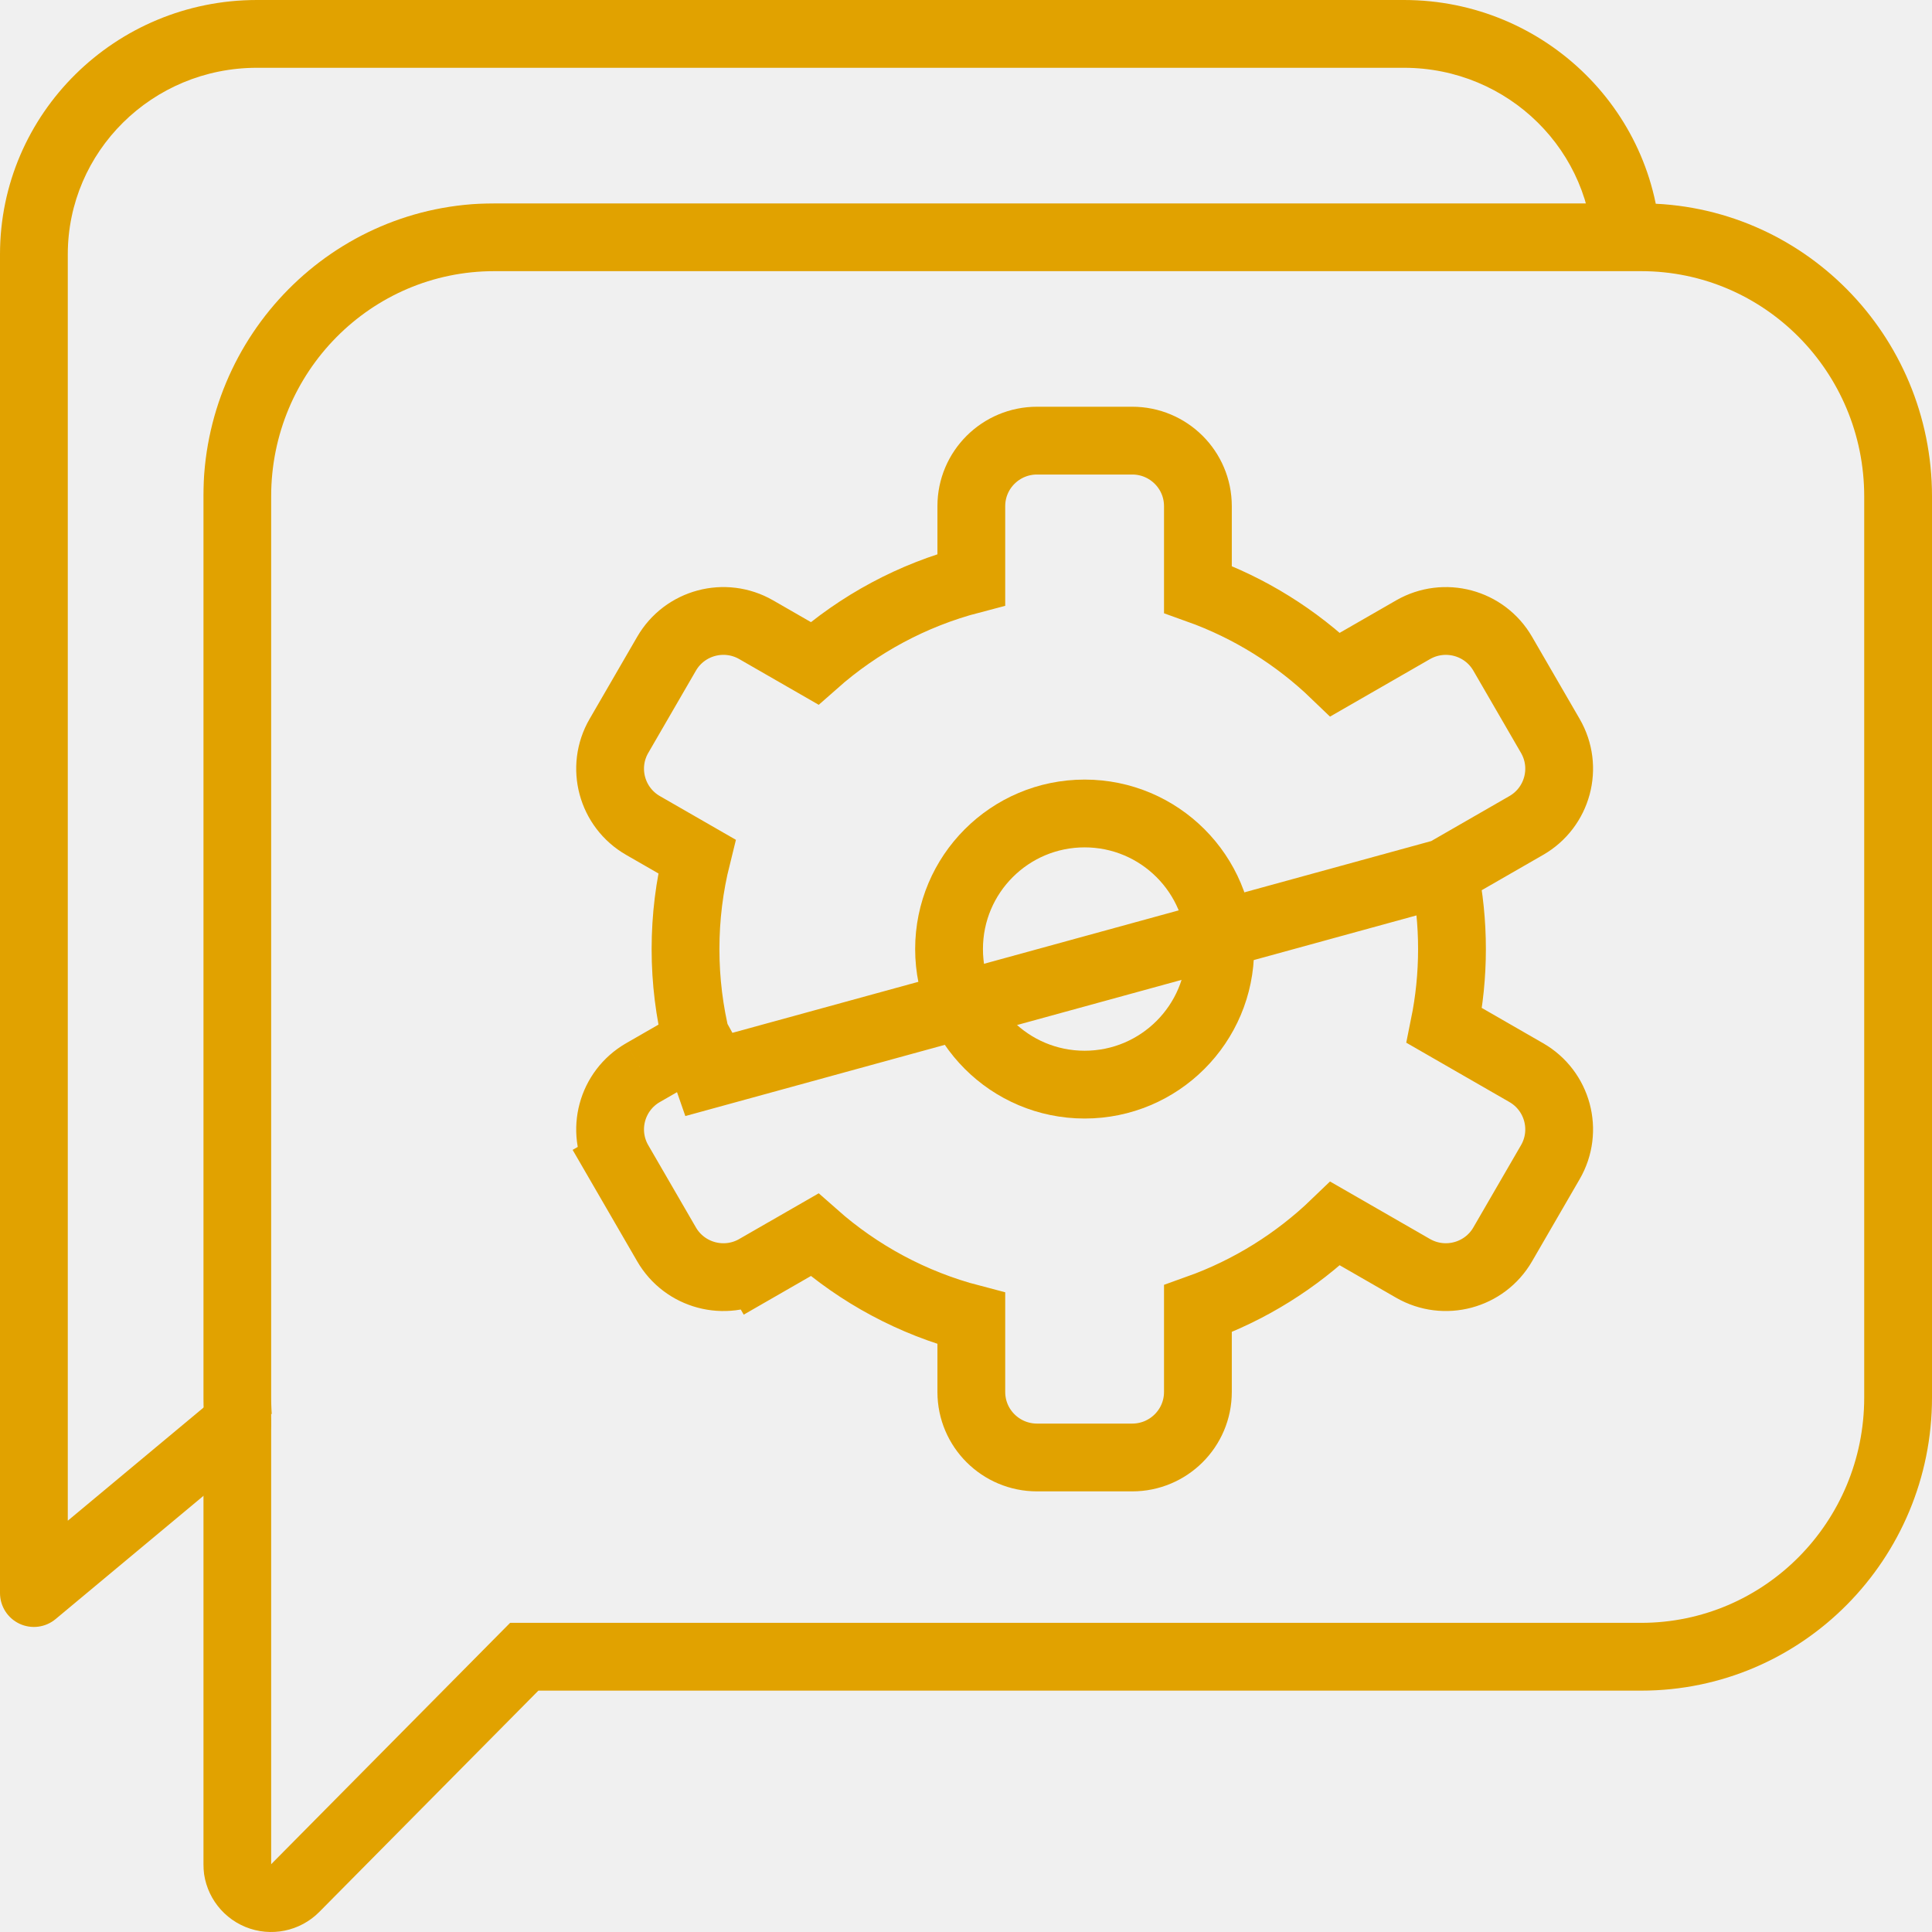
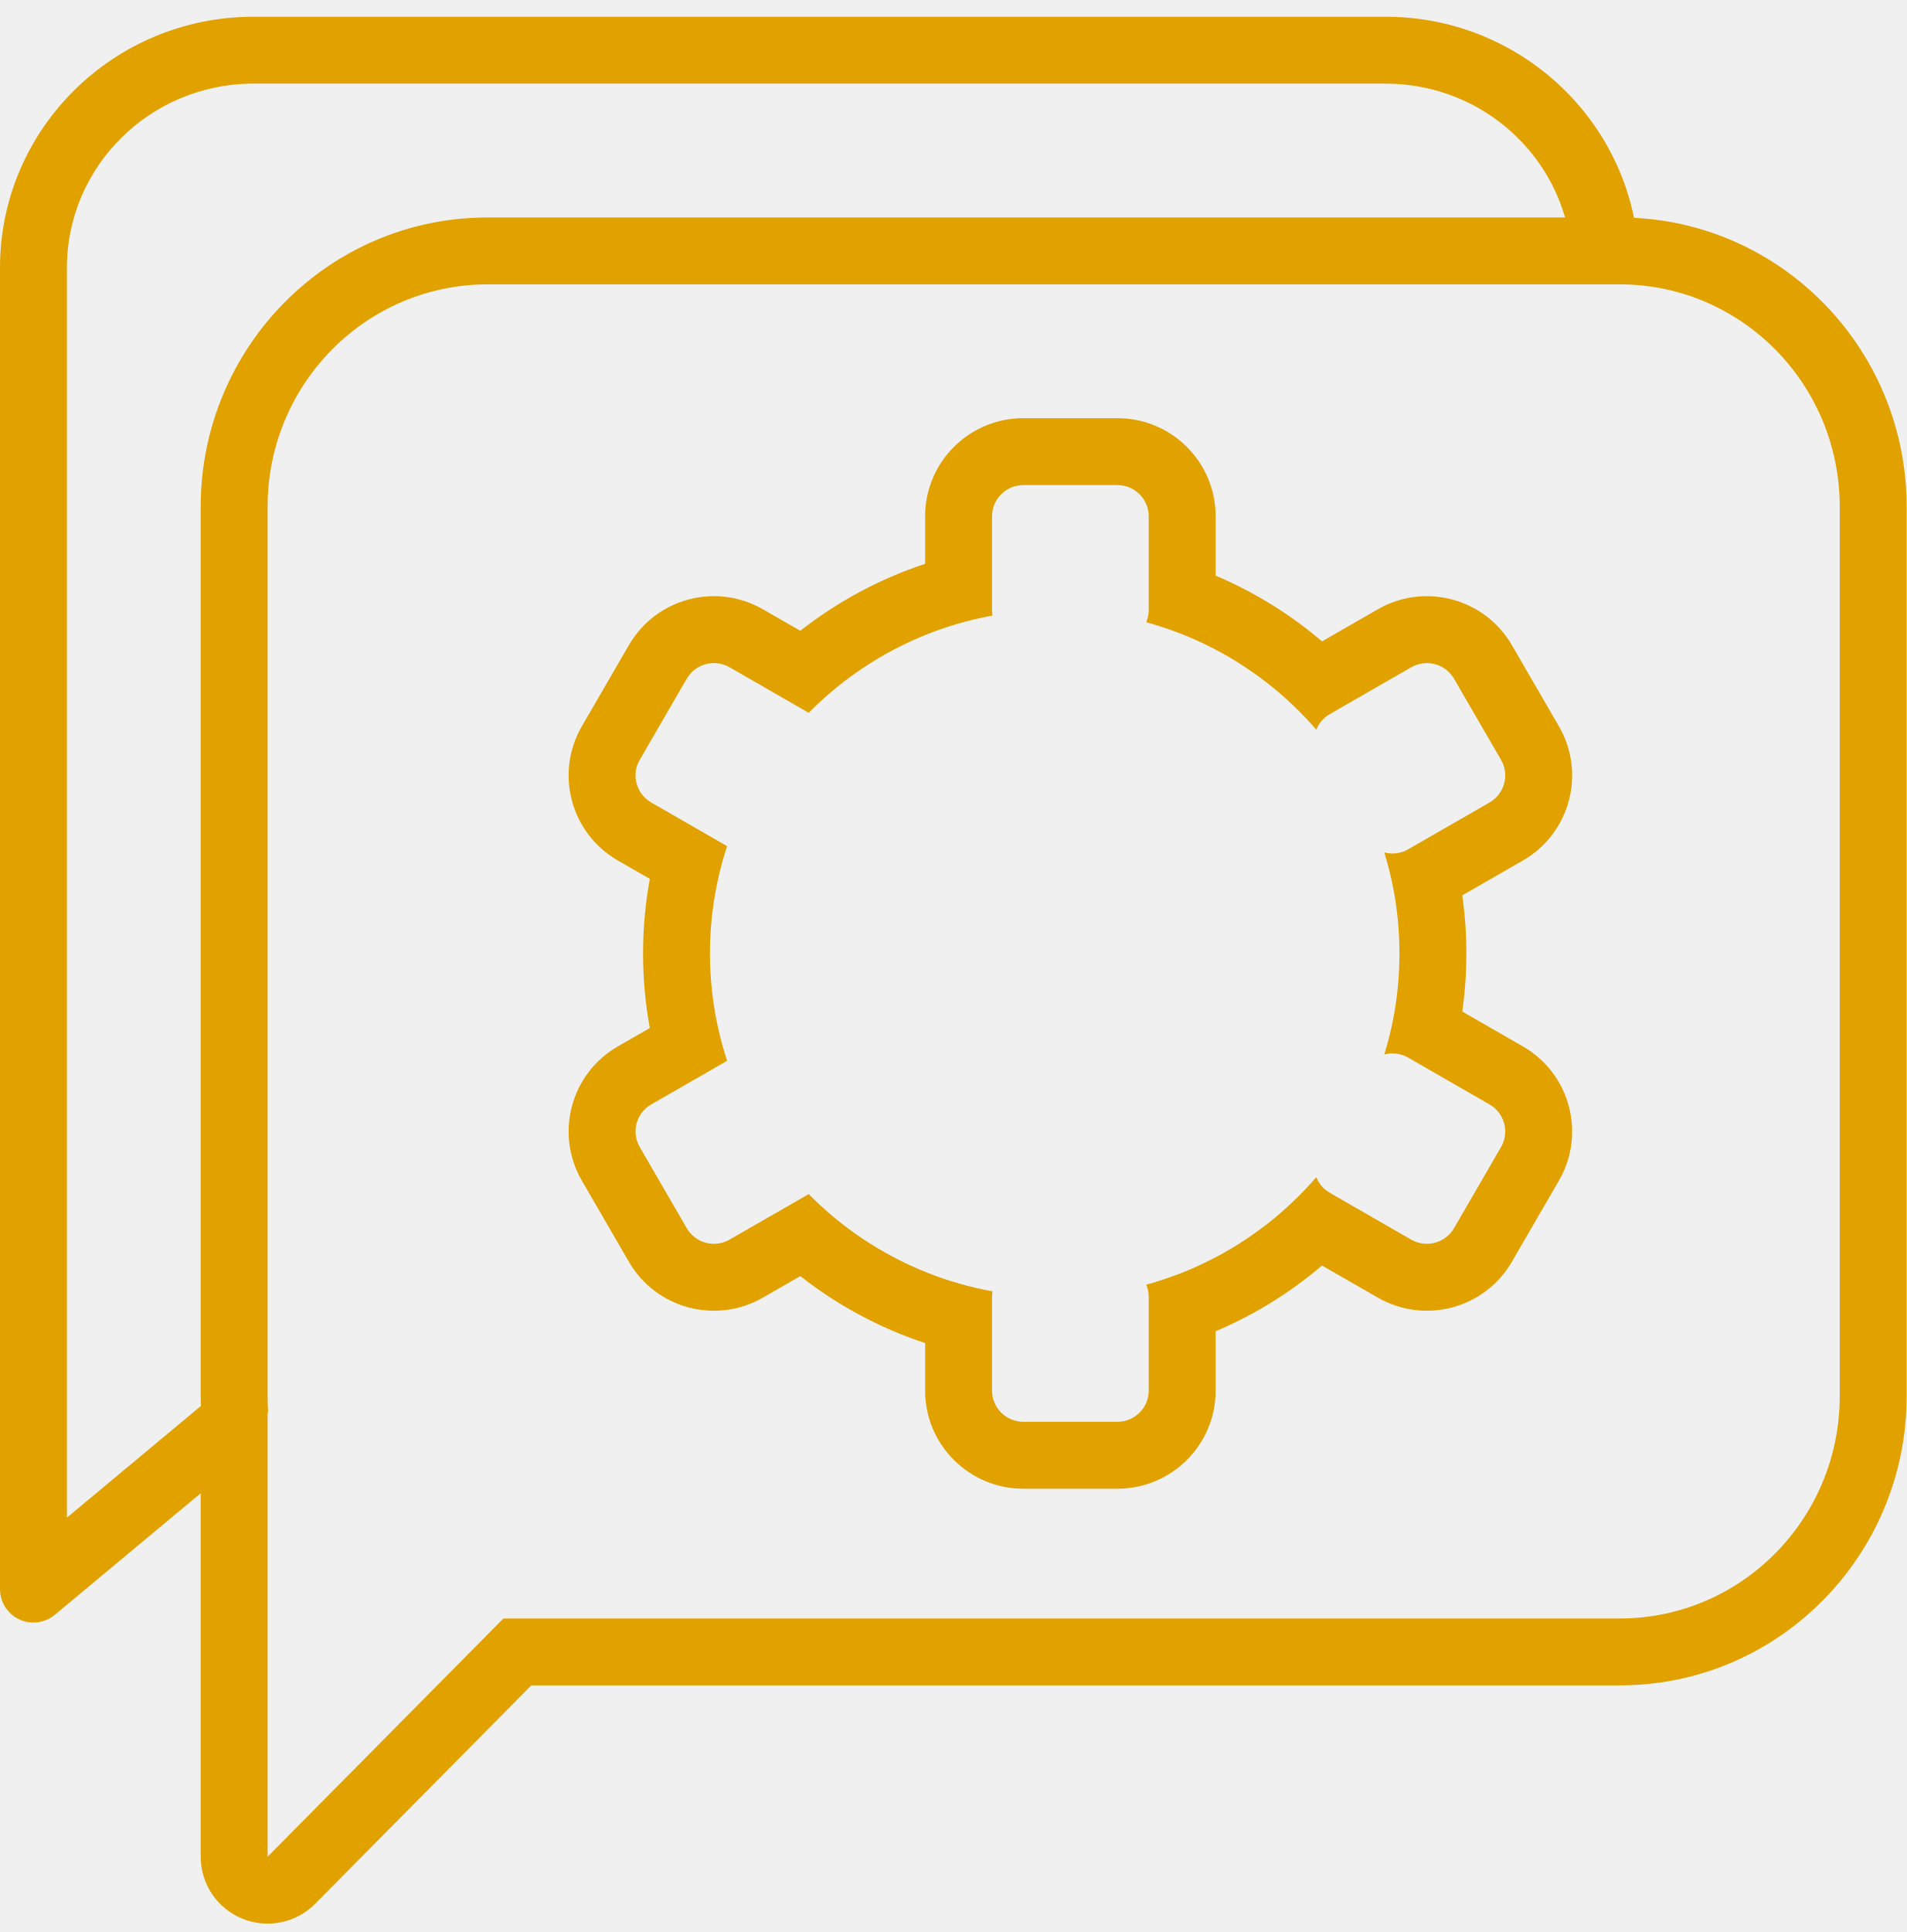
- <svg xmlns="http://www.w3.org/2000/svg" width="57" height="57" viewBox="0 0 57 57" fill="none">
-   <mask id="path-1-outside-1" maskUnits="userSpaceOnUse" x="6" y="6" width="51" height="52" fill="black">
-     <rect fill="white" x="6" y="6" width="51" height="52" />
-     <path d="M8 14.646C8 10.976 10.946 8 14.58 8H48.42C52.054 8 55 10.976 55 14.646V41.232C55 44.903 52.054 47.879 48.42 47.879H14.58C10.946 47.879 8 44.903 8 41.232V14.646Z" />
-     <path d="M8 55V41.707L15.52 47.404L8 55Z" />
-   </mask>
-   <path d="M8 41.707L9.208 40.113C8.602 39.654 7.79 39.578 7.11 39.916C6.43 40.254 6 40.948 6 41.707H8ZM8 55H6C6 55.811 6.489 56.541 7.239 56.85C7.989 57.158 8.851 56.983 9.421 56.407L8 55ZM15.52 47.404L16.941 48.811C17.347 48.402 17.556 47.837 17.515 47.262C17.474 46.687 17.187 46.158 16.728 45.81L15.52 47.404ZM14.58 10H48.42V6H14.58V10ZM53 14.646V41.232H57V14.646H53ZM48.42 45.879H14.58V49.879H48.42V45.879ZM10 41.232V14.646H6V41.232H10ZM14.58 45.879C12.069 45.879 10 43.818 10 41.232H6C6 45.989 9.822 49.879 14.58 49.879V45.879ZM53 41.232C53 43.818 50.931 45.879 48.42 45.879V49.879C53.178 49.879 57 45.989 57 41.232H53ZM48.42 10C50.931 10 53 12.061 53 14.646H57C57 9.89 53.178 6 48.42 6V10ZM14.58 6C9.822 6 6 9.89 6 14.646H10C10 12.061 12.069 10 14.58 10V6ZM6 41.707V55H10V41.707H6ZM9.421 56.407L16.941 48.811L14.099 45.997L6.579 53.593L9.421 56.407ZM16.728 45.81L9.208 40.113L6.792 43.301L14.312 48.998L16.728 45.81Z" fill="#E1A200" mask="url(#path-1-outside-1)" />
-   <path d="M1 47H0C0 47.388 0.224 47.741 0.576 47.906C0.927 48.07 1.342 48.017 1.64 47.768L1 47ZM7.64 42.768C8.064 42.415 8.122 41.784 7.768 41.36C7.415 40.935 6.784 40.878 6.36 41.232L7.64 42.768ZM7.58 2H41.42V0H7.58V2ZM2 33.061V7.505H0V33.061H2ZM41.42 2C44.513 2 47 4.475 47 7.505H49C49 3.349 45.596 0 41.42 0V2ZM7.58 0C3.405 0 0 3.349 0 7.505H2C2 4.475 4.487 2 7.58 2V0ZM0 33.061V47H2V33.061H0ZM1.64 47.768L7.64 42.768L6.36 41.232L0.36 46.232L1.64 47.768Z" fill="#E1A200" />
-   <circle cx="32" cy="28" r="4" stroke="#E1A200" stroke-width="2" />
-   <path d="M42.612 25.745C42.76 26.474 42.838 27.228 42.838 28C42.838 28.772 42.76 29.526 42.612 30.255L45.03 31.646C45.956 32.178 46.277 33.362 45.739 34.289L44.334 36.714C43.798 37.639 42.614 37.952 41.69 37.421L39.392 36.099C38.248 37.201 36.871 38.065 35.342 38.611V41.067C35.342 42.138 34.471 43 33.405 43H30.595C29.528 43 28.657 42.138 28.657 41.067V38.899C26.916 38.445 25.338 37.587 24.031 36.431L22.31 37.421L21.811 36.554L22.31 37.421C21.386 37.953 20.202 37.639 19.666 36.714L18.261 34.289L19.126 33.788L18.261 34.289C17.723 33.362 18.044 32.179 18.97 31.646M42.612 25.745L20.854 31.716C20.741 31.394 20.643 31.066 20.559 30.732M42.612 25.745L45.03 24.354C45.956 23.822 46.277 22.638 45.739 21.711L44.334 19.286C43.798 18.361 42.615 18.048 41.69 18.579L39.392 19.901C38.248 18.799 36.871 17.935 35.342 17.389V14.933C35.342 13.862 34.471 13 33.405 13H30.595C29.528 13 28.657 13.862 28.657 14.933V17.101C26.916 17.555 25.338 18.413 24.031 19.569L22.31 18.579C21.385 18.047 20.202 18.361 19.666 19.286L18.261 21.711C17.723 22.638 18.044 23.821 18.97 24.354L20.559 25.268C20.341 26.143 20.225 27.058 20.225 28C20.225 28.942 20.341 29.857 20.559 30.732M18.97 31.646L19.469 32.513L18.97 31.646L18.97 31.646ZM18.97 31.646L20.559 30.732M20.559 30.732L21.404 30.246C21.424 30.234 21.445 30.223 21.465 30.212" stroke="#E1A200" stroke-width="2" />
+ <svg xmlns="http://www.w3.org/2000/svg" viewBox="0 0 76 77" fill="none">
+   <g id="Group 15">
+     <path id="Vector (Stroke)" fill-rule="evenodd" clip-rule="evenodd" d="M0.768 64.541C0.299 64.321 0 63.85 0 63.333V10.673C0 5.132 4.539 0.667 10.107 0.667H55.227C60.108 0.667 64.199 4.1 65.133 8.681C71.207 8.982 76 14.046 76 20.195V55.643C76 61.985 70.903 67.171 64.56 67.171H21.179L12.562 75.876C11.801 76.644 10.652 76.877 9.652 76.466C8.653 76.055 8 75.081 8 74V59.513L2.187 64.357C1.789 64.689 1.236 64.76 0.768 64.541ZM10.667 74L20.067 64.505H64.56C69.405 64.505 73.333 60.537 73.333 55.643V20.195C73.333 15.301 69.405 11.333 64.56 11.333H19.44C14.595 11.333 10.667 15.301 10.667 20.195V55.643C10.667 55.847 10.674 56.049 10.687 56.249C10.688 56.258 10.688 56.267 10.689 56.276C10.689 56.282 10.69 56.288 10.69 56.294L10.667 56.276V56.656C10.667 56.663 10.667 56.669 10.667 56.675V74ZM8.007 56.036C8.002 55.906 8 55.775 8 55.643V20.195C8 13.853 13.097 8.667 19.44 8.667H62.385C61.501 5.596 58.641 3.333 55.227 3.333H10.107C5.983 3.333 2.667 6.634 2.667 10.673V60.486L8.007 56.036Z" fill="#E1A200" />
+     <circle id="Ellipse 2" cx="42.666" cy="38" r="5" stroke-width="2" />
+     <path id="Vector (Stroke)_2" fill-rule="evenodd" clip-rule="evenodd" d="M55.72 36.678C55.762 37.113 55.783 37.554 55.783 38C55.783 38.446 55.762 38.887 55.72 39.322C55.631 40.254 55.447 41.158 55.179 42.026C55.489 41.943 55.83 41.978 56.129 42.15L59.374 44.017C59.972 44.36 60.177 45.121 59.832 45.717L57.958 48.95C57.613 49.545 56.849 49.749 56.251 49.405L53.005 47.538C52.751 47.392 52.568 47.17 52.468 46.917C51.873 47.607 51.209 48.237 50.489 48.798C49.773 49.354 49.001 49.841 48.182 50.249C47.392 50.643 46.558 50.964 45.69 51.201C45.754 51.351 45.789 51.516 45.789 51.689V55.422C45.789 56.109 45.23 56.666 44.54 56.666H40.792C40.102 56.666 39.543 56.109 39.543 55.422V51.689C39.543 51.613 39.55 51.539 39.563 51.467C38.673 51.305 37.814 51.059 36.993 50.736C36.057 50.367 35.171 49.899 34.349 49.345C33.695 48.904 33.082 48.409 32.515 47.866C32.421 47.775 32.328 47.684 32.236 47.591L29.081 49.405C28.483 49.749 27.72 49.545 27.375 48.95L25.501 45.717C25.156 45.121 25.36 44.36 25.958 44.017L28.983 42.277C28.873 41.943 28.776 41.603 28.691 41.259C28.558 40.714 28.457 40.157 28.391 39.589C28.33 39.068 28.299 38.537 28.299 38C28.299 37.462 28.33 36.932 28.391 36.411C28.457 35.843 28.558 35.285 28.691 34.74C28.776 34.396 28.873 34.057 28.983 33.723L25.958 31.983C25.36 31.639 25.155 30.878 25.5 30.283L27.374 27.05C27.719 26.455 28.483 26.251 29.081 26.594L32.236 28.409C32.328 28.316 32.42 28.225 32.514 28.134C33.081 27.591 33.695 27.096 34.349 26.655C35.171 26.101 36.057 25.633 36.993 25.264C37.814 24.941 38.673 24.694 39.563 24.533C39.55 24.461 39.543 24.387 39.543 24.311V20.578C39.543 19.89 40.102 19.333 40.792 19.333H44.54C45.23 19.333 45.789 19.89 45.789 20.578V24.311C45.789 24.484 45.754 24.649 45.69 24.799C46.558 25.036 47.392 25.357 48.182 25.75C49.001 26.159 49.773 26.646 50.489 27.202C51.21 27.762 51.873 28.392 52.468 29.082C52.568 28.83 52.751 28.608 53.006 28.461L56.251 26.595C56.849 26.251 57.613 26.455 57.958 27.05L59.832 30.283C60.177 30.878 59.972 31.639 59.375 31.983L56.129 33.85C55.83 34.022 55.489 34.057 55.179 33.974C55.447 34.842 55.631 35.746 55.72 36.678ZM58.287 35.685C58.395 36.441 58.45 37.214 58.45 38C58.45 38.786 58.395 39.559 58.287 40.315L60.704 41.705C62.577 42.782 63.227 45.177 62.139 47.054L60.265 50.287C59.181 52.157 56.789 52.791 54.922 51.717L52.697 50.438C51.434 51.513 50.006 52.401 48.456 53.058V55.422C48.456 57.592 46.693 59.333 44.54 59.333H40.792C38.639 59.333 36.876 57.592 36.876 55.422V53.528C35.056 52.927 33.377 52.017 31.901 50.859L30.41 51.717C28.544 52.791 26.151 52.158 25.067 50.287L23.193 47.054C22.106 45.177 22.755 42.782 24.628 41.705L25.903 40.972C25.725 40.008 25.633 39.015 25.633 38C25.633 36.985 25.725 35.991 25.903 35.028L24.628 34.295C22.755 33.218 22.105 30.823 23.193 28.946L25.067 25.713C26.151 23.842 28.543 23.209 30.41 24.283L31.901 25.14C33.377 23.983 35.056 23.073 36.876 22.471V20.578C36.876 18.408 38.639 16.666 40.792 16.666H44.54C46.693 16.666 48.456 18.408 48.456 20.578V22.942C50.006 23.599 51.435 24.486 52.697 25.562L54.922 24.283C56.789 23.209 59.181 23.842 60.265 25.713L62.139 28.946C63.227 30.823 62.577 33.218 60.704 34.295L58.287 35.685Z" fill="#E1A200" />
+   </g>
</svg>
